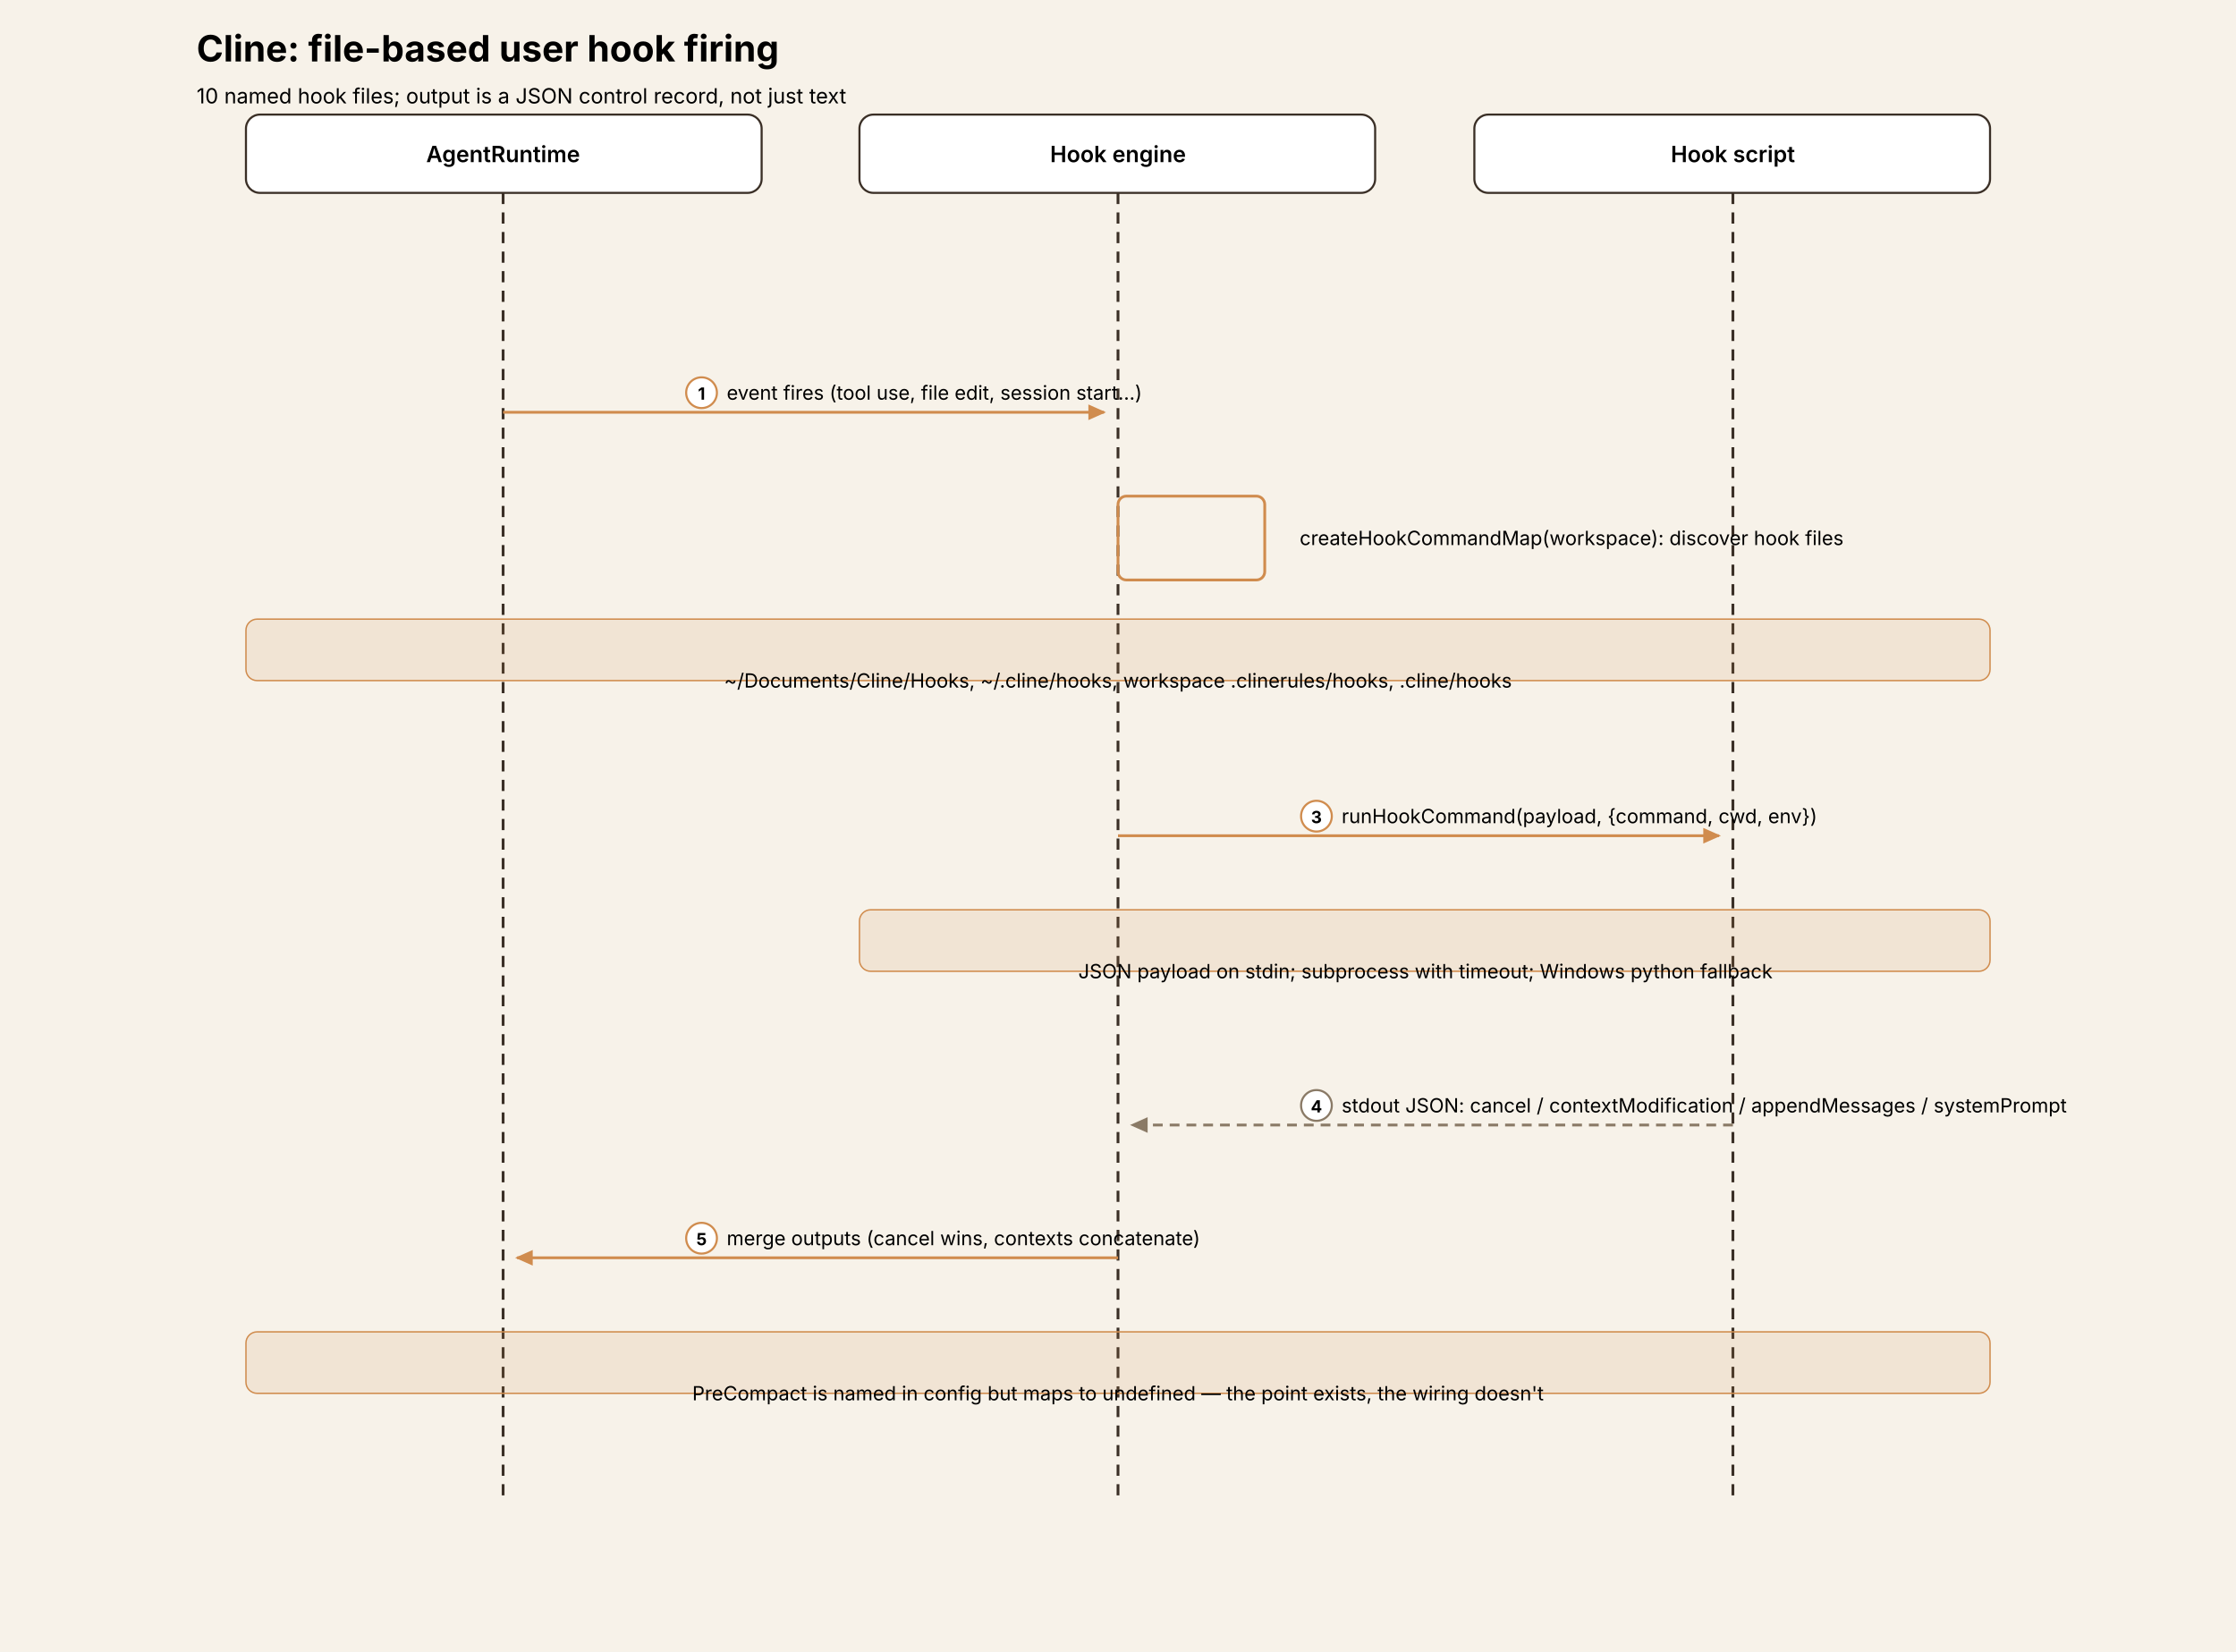
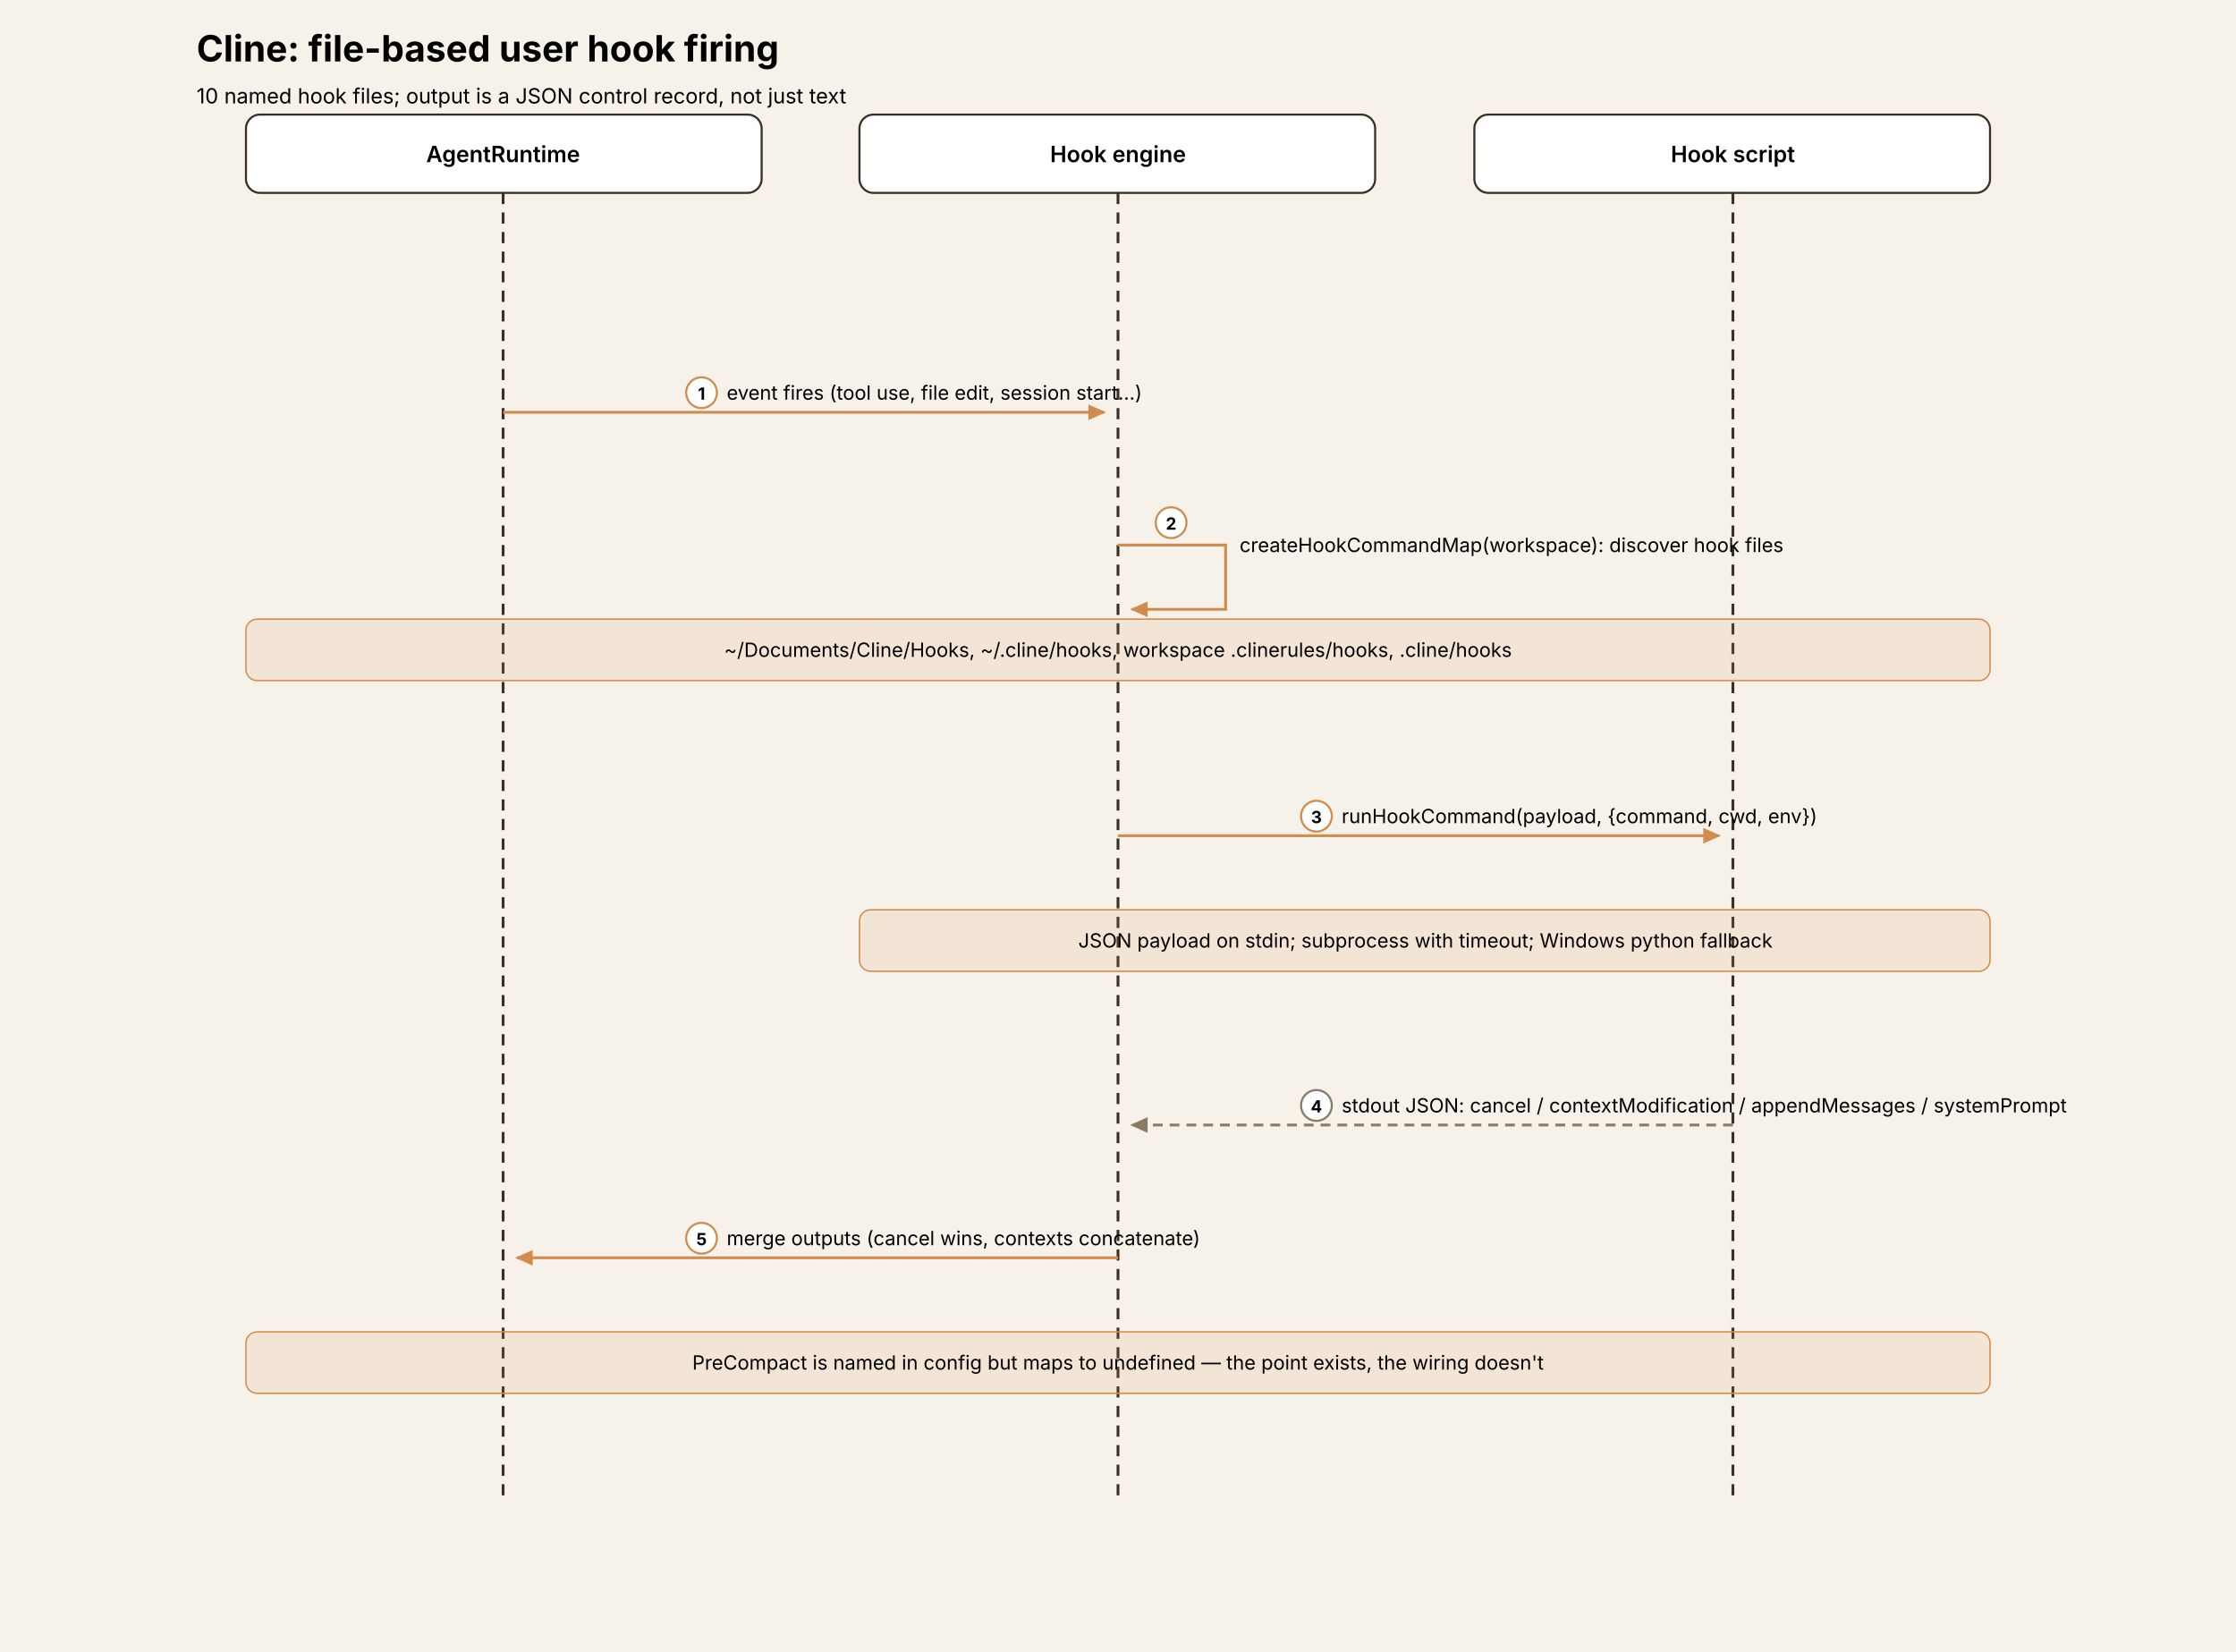
<svg xmlns="http://www.w3.org/2000/svg" viewBox="0 0 1600 1182" width="1600" font-family="system-ui, -apple-system, sans-serif">
  <defs>
    <marker id="arrc" viewBox="0 0 10 10" refX="8" refY="5" markerWidth="7" markerHeight="7" orient="auto-start-reverse">
      <path d="M 0 1 L 9 5 L 0 9 z" fill="#d08c4e" />
    </marker>
    <marker id="arrr" viewBox="0 0 10 10" refX="8" refY="5" markerWidth="7" markerHeight="7" orient="auto-start-reverse">
      <path d="M 0 1 L 9 5 L 0 9 z" fill="#8a7a66" />
    </marker>
  </defs>
  <rect x="0" y="0" width="1600" height="1182" fill="#f7f2e9" />
  <text x="140.659" y="44" font-size="26" font-weight="700" fill="#000000">Cline: file-based user hook firing</text>
  <text x="140.659" y="74" font-size="15" fill="#000000">10 named hook files; output is a JSON control record, not just text</text>
  <line x1="360" y1="110" x2="360" y2="1076" stroke="#3a2f26" stroke-width="2" stroke-dasharray="8 6" />
  <rect x="176" y="82" width="369" height="56" rx="10" fill="#ffffff" stroke="#3a2f26" stroke-width="1.5" />
  <text x="360" y="116" text-anchor="middle" font-size="16" font-weight="600" fill="#000000">AgentRuntime</text>
  <line x1="800" y1="110" x2="800" y2="1076" stroke="#3a2f26" stroke-width="2" stroke-dasharray="8 6" />
  <rect x="615" y="82" width="369" height="56" rx="10" fill="#ffffff" stroke="#3a2f26" stroke-width="1.5" />
  <text x="800" y="116" text-anchor="middle" font-size="16" font-weight="600" fill="#000000">Hook engine</text>
  <line x1="1240" y1="110" x2="1240" y2="1076" stroke="#3a2f26" stroke-width="2" stroke-dasharray="8 6" />
  <rect x="1055" y="82" width="369" height="56" rx="10" fill="#ffffff" stroke="#3a2f26" stroke-width="1.5" />
  <text x="1240" y="116" text-anchor="middle" font-size="16" font-weight="600" fill="#000000">Hook script</text>
  <line x1="360" y1="295" x2="790" y2="295" stroke="#d08c4e" stroke-width="2" marker-end="url(#arrc)" />
  <circle cx="502" cy="281" r="11" fill="#ffffff" stroke="#d08c4e" stroke-width="1.5" />
  <text x="502" y="286" text-anchor="middle" font-size="12" font-weight="700" fill="#000000">1</text>
  <text x="520" y="286" font-size="14" fill="#000000">event fires (tool use, file edit, session start...)</text>
-   <rect x="800" y="355" width="105" height="60" rx="6" fill="none" stroke="#d08c4e" stroke-width="2" />
-   <text x="930" y="390" font-size="14" fill="#000000">createHookCommandMap(workspace): discover hook files</text>
-   <rect x="176" y="443" width="1248" height="44" rx="8" fill="#d08c4e22" stroke="#d08c4e" stroke-width="1" />
-   <text x="800" y="492" text-anchor="middle" font-size="14" fill="#000000">~/Documents/Cline/Hooks, ~/.cline/hooks, workspace .clinerules/hooks, .cline/hooks</text>
+   <path d="M 800 390 h 77 v 46 H 810" fill="none" stroke="#d08c4e" stroke-width="2" marker-end="url(#arrc)" />
+   <circle cx="838" cy="374" r="11" fill="#ffffff" stroke="#d08c4e" stroke-width="1.5" />
+   <text x="838" y="379" text-anchor="middle" font-size="12" font-weight="700" fill="#000000">2</text>
+   <text x="887" y="395" font-size="14" fill="#000000">createHookCommandMap(workspace): discover hook files</text>
+   <rect x="176" y="443" width="1248" height="44" rx="8" fill="#d08c4e" fill-opacity="0.13" stroke="#d08c4e" stroke-width="1" />
+   <text x="800" y="470" text-anchor="middle" font-size="14" fill="#000000">~/Documents/Cline/Hooks, ~/.cline/hooks, workspace .clinerules/hooks, .cline/hooks</text>
  <line x1="800" y1="598" x2="1230" y2="598" stroke="#d08c4e" stroke-width="2" marker-end="url(#arrc)" />
  <circle cx="942" cy="584" r="11" fill="#ffffff" stroke="#d08c4e" stroke-width="1.5" />
  <text x="942" y="589" text-anchor="middle" font-size="12" font-weight="700" fill="#000000">3</text>
  <text x="960" y="589" font-size="14" fill="#000000">runHookCommand(payload, {command, cwd, env})</text>
-   <rect x="615" y="651" width="809" height="44" rx="8" fill="#d08c4e22" stroke="#d08c4e" stroke-width="1" />
-   <text x="1020" y="700" text-anchor="middle" font-size="14" fill="#000000">JSON payload on stdin; subprocess with timeout; Windows python fallback</text>
+   <rect x="615" y="651" width="809" height="44" rx="8" fill="#d08c4e" fill-opacity="0.13" stroke="#d08c4e" stroke-width="1" />
+   <text x="1020" y="678" text-anchor="middle" font-size="14" fill="#000000">JSON payload on stdin; subprocess with timeout; Windows python fallback</text>
  <line x1="1240" y1="805" x2="810" y2="805" stroke="#8a7a66" stroke-width="2" stroke-dasharray="7 5" marker-end="url(#arrr)" />
  <circle cx="942" cy="791" r="11" fill="#ffffff" stroke="#8a7a66" stroke-width="1.5" />
  <text x="942" y="796" text-anchor="middle" font-size="12" font-weight="700" fill="#000000">4</text>
  <text x="960" y="796" font-size="14" fill="#000000">stdout JSON: cancel / contextModification / appendMessages / systemPrompt</text>
  <line x1="800" y1="900" x2="370" y2="900" stroke="#d08c4e" stroke-width="2" marker-end="url(#arrc)" />
  <circle cx="502" cy="886" r="11" fill="#ffffff" stroke="#d08c4e" stroke-width="1.5" />
  <text x="502" y="891" text-anchor="middle" font-size="12" font-weight="700" fill="#000000">5</text>
  <text x="520" y="891" font-size="14" fill="#000000">merge outputs (cancel wins, contexts concatenate)</text>
-   <rect x="176" y="953" width="1248" height="44" rx="8" fill="#d08c4e22" stroke="#d08c4e" stroke-width="1" />
-   <text x="800" y="1002" text-anchor="middle" font-size="14" fill="#000000">PreCompact is named in config but maps to undefined — the point exists, the wiring doesn't</text>
+   <rect x="176" y="953" width="1248" height="44" rx="8" fill="#d08c4e" fill-opacity="0.13" stroke="#d08c4e" stroke-width="1" />
+   <text x="800" y="980" text-anchor="middle" font-size="14" fill="#000000">PreCompact is named in config but maps to undefined — the point exists, the wiring doesn't</text>
</svg>
